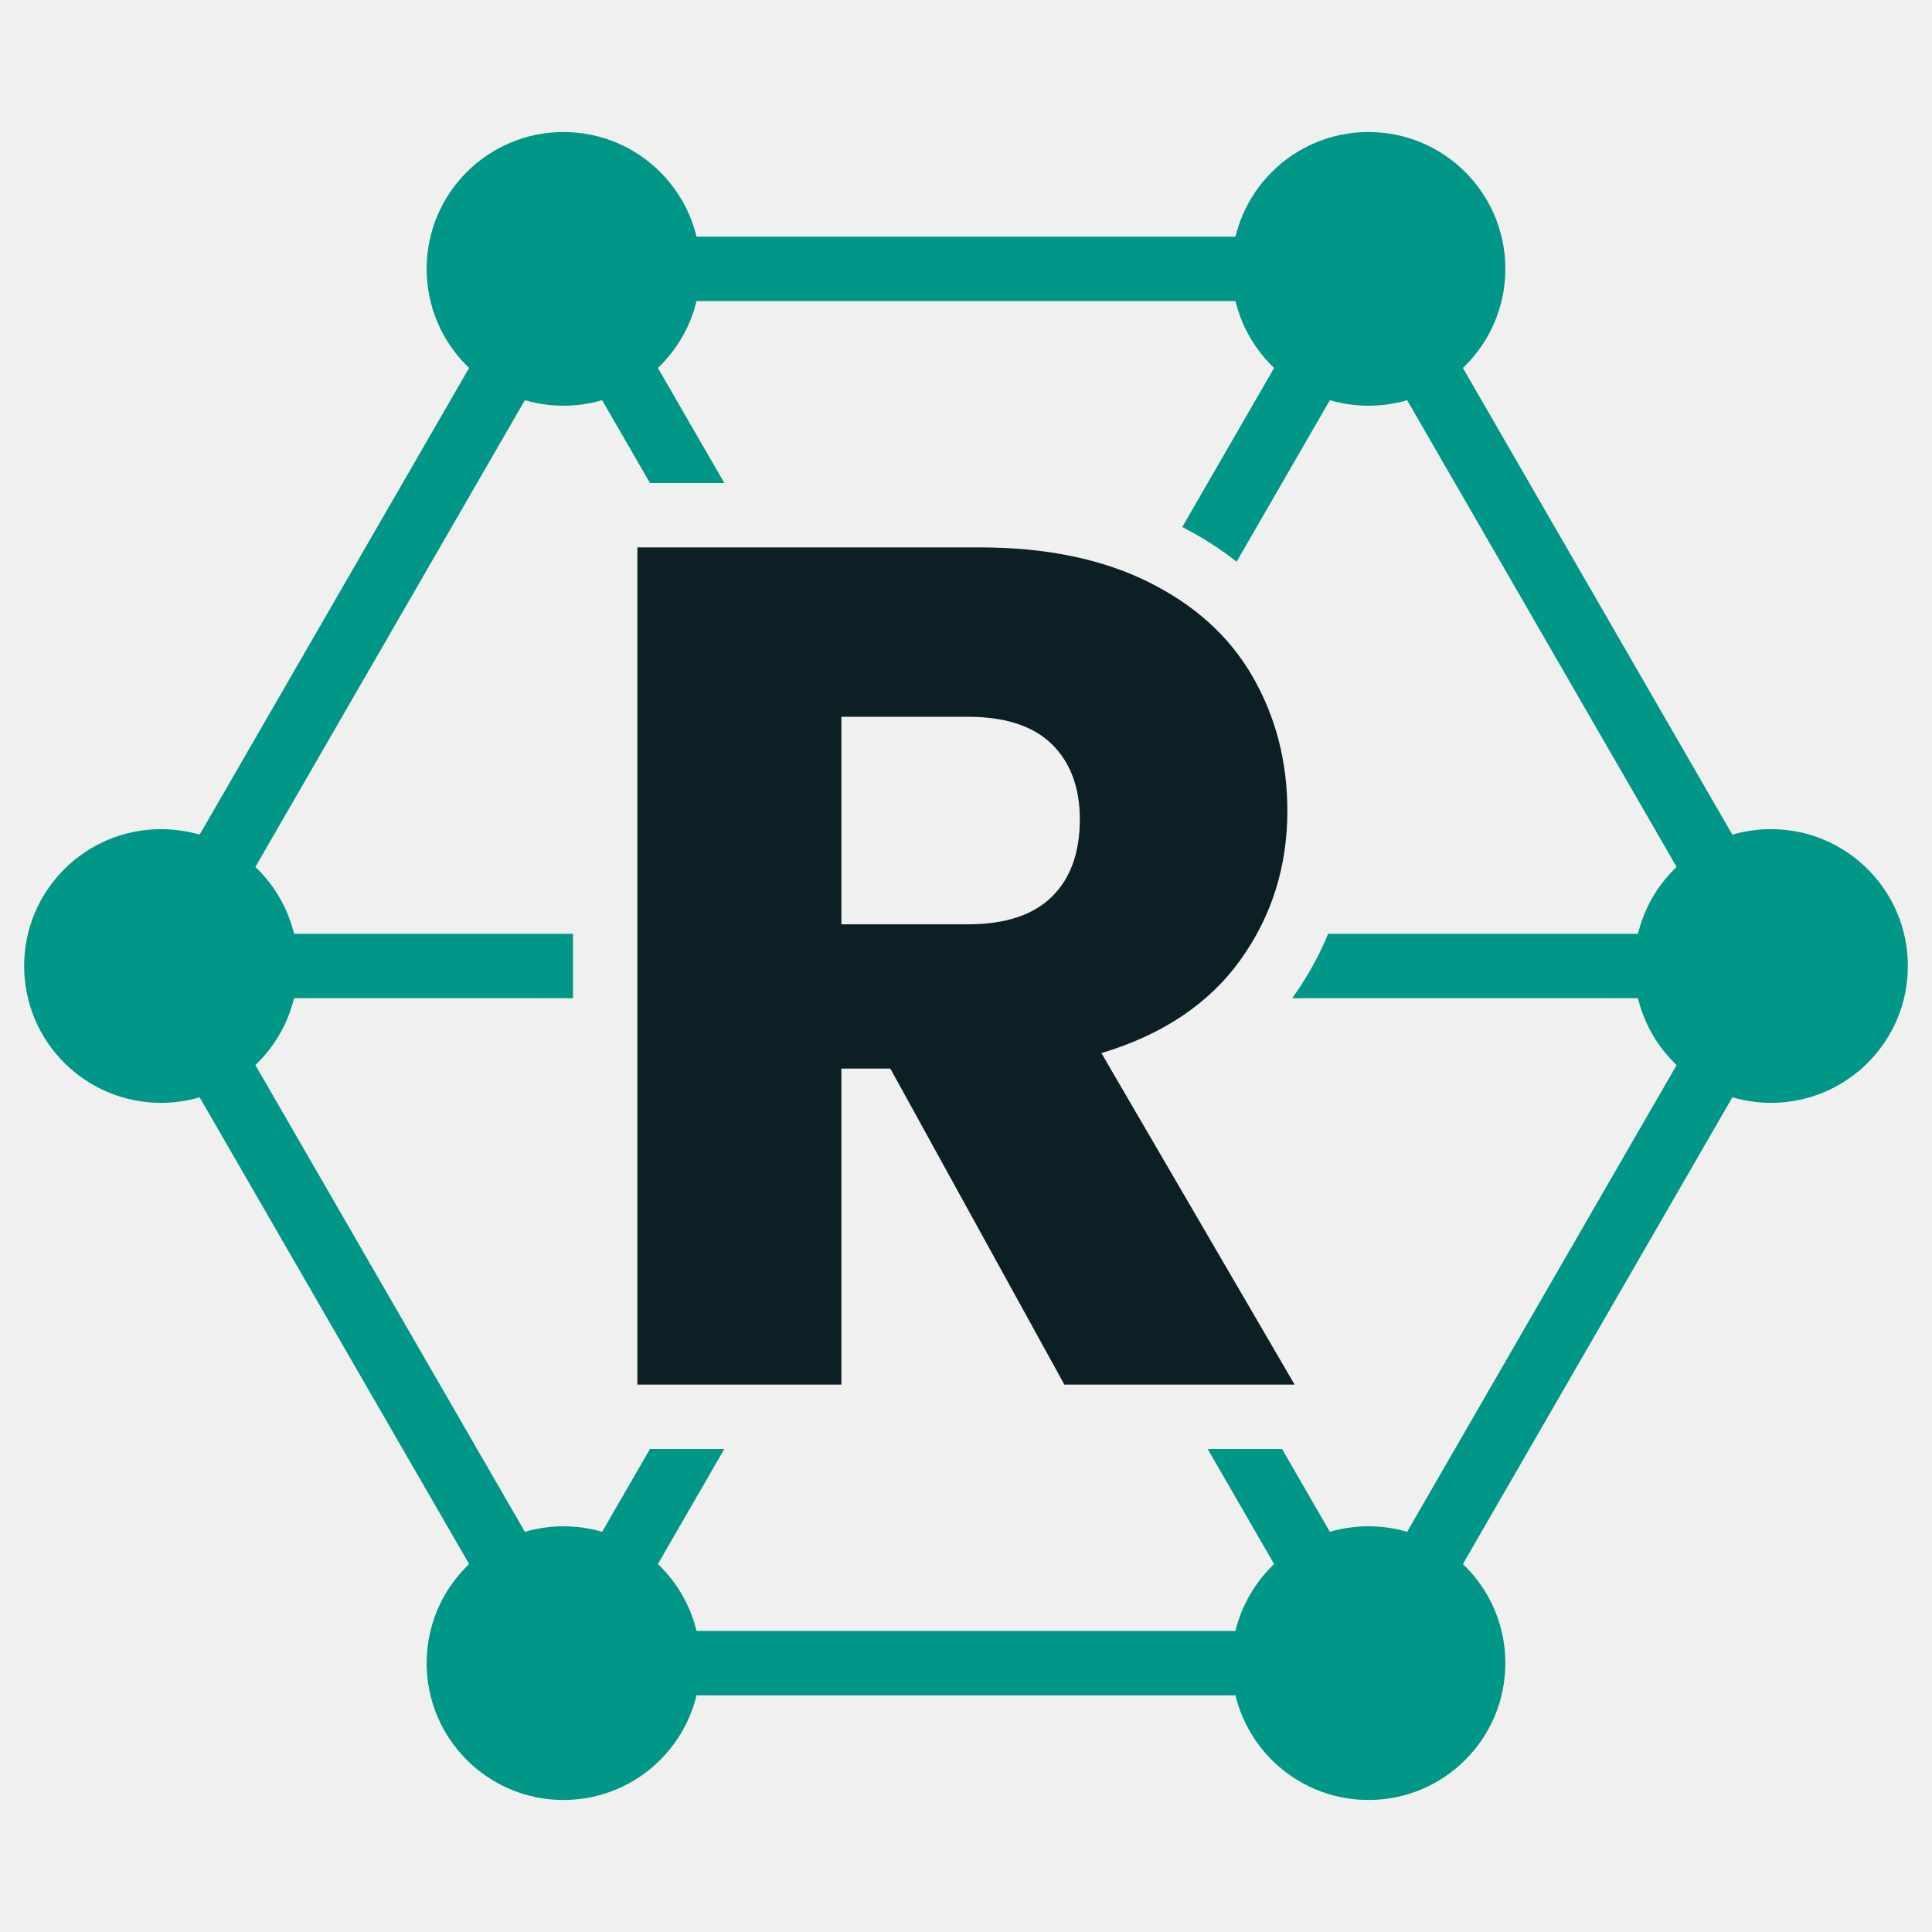
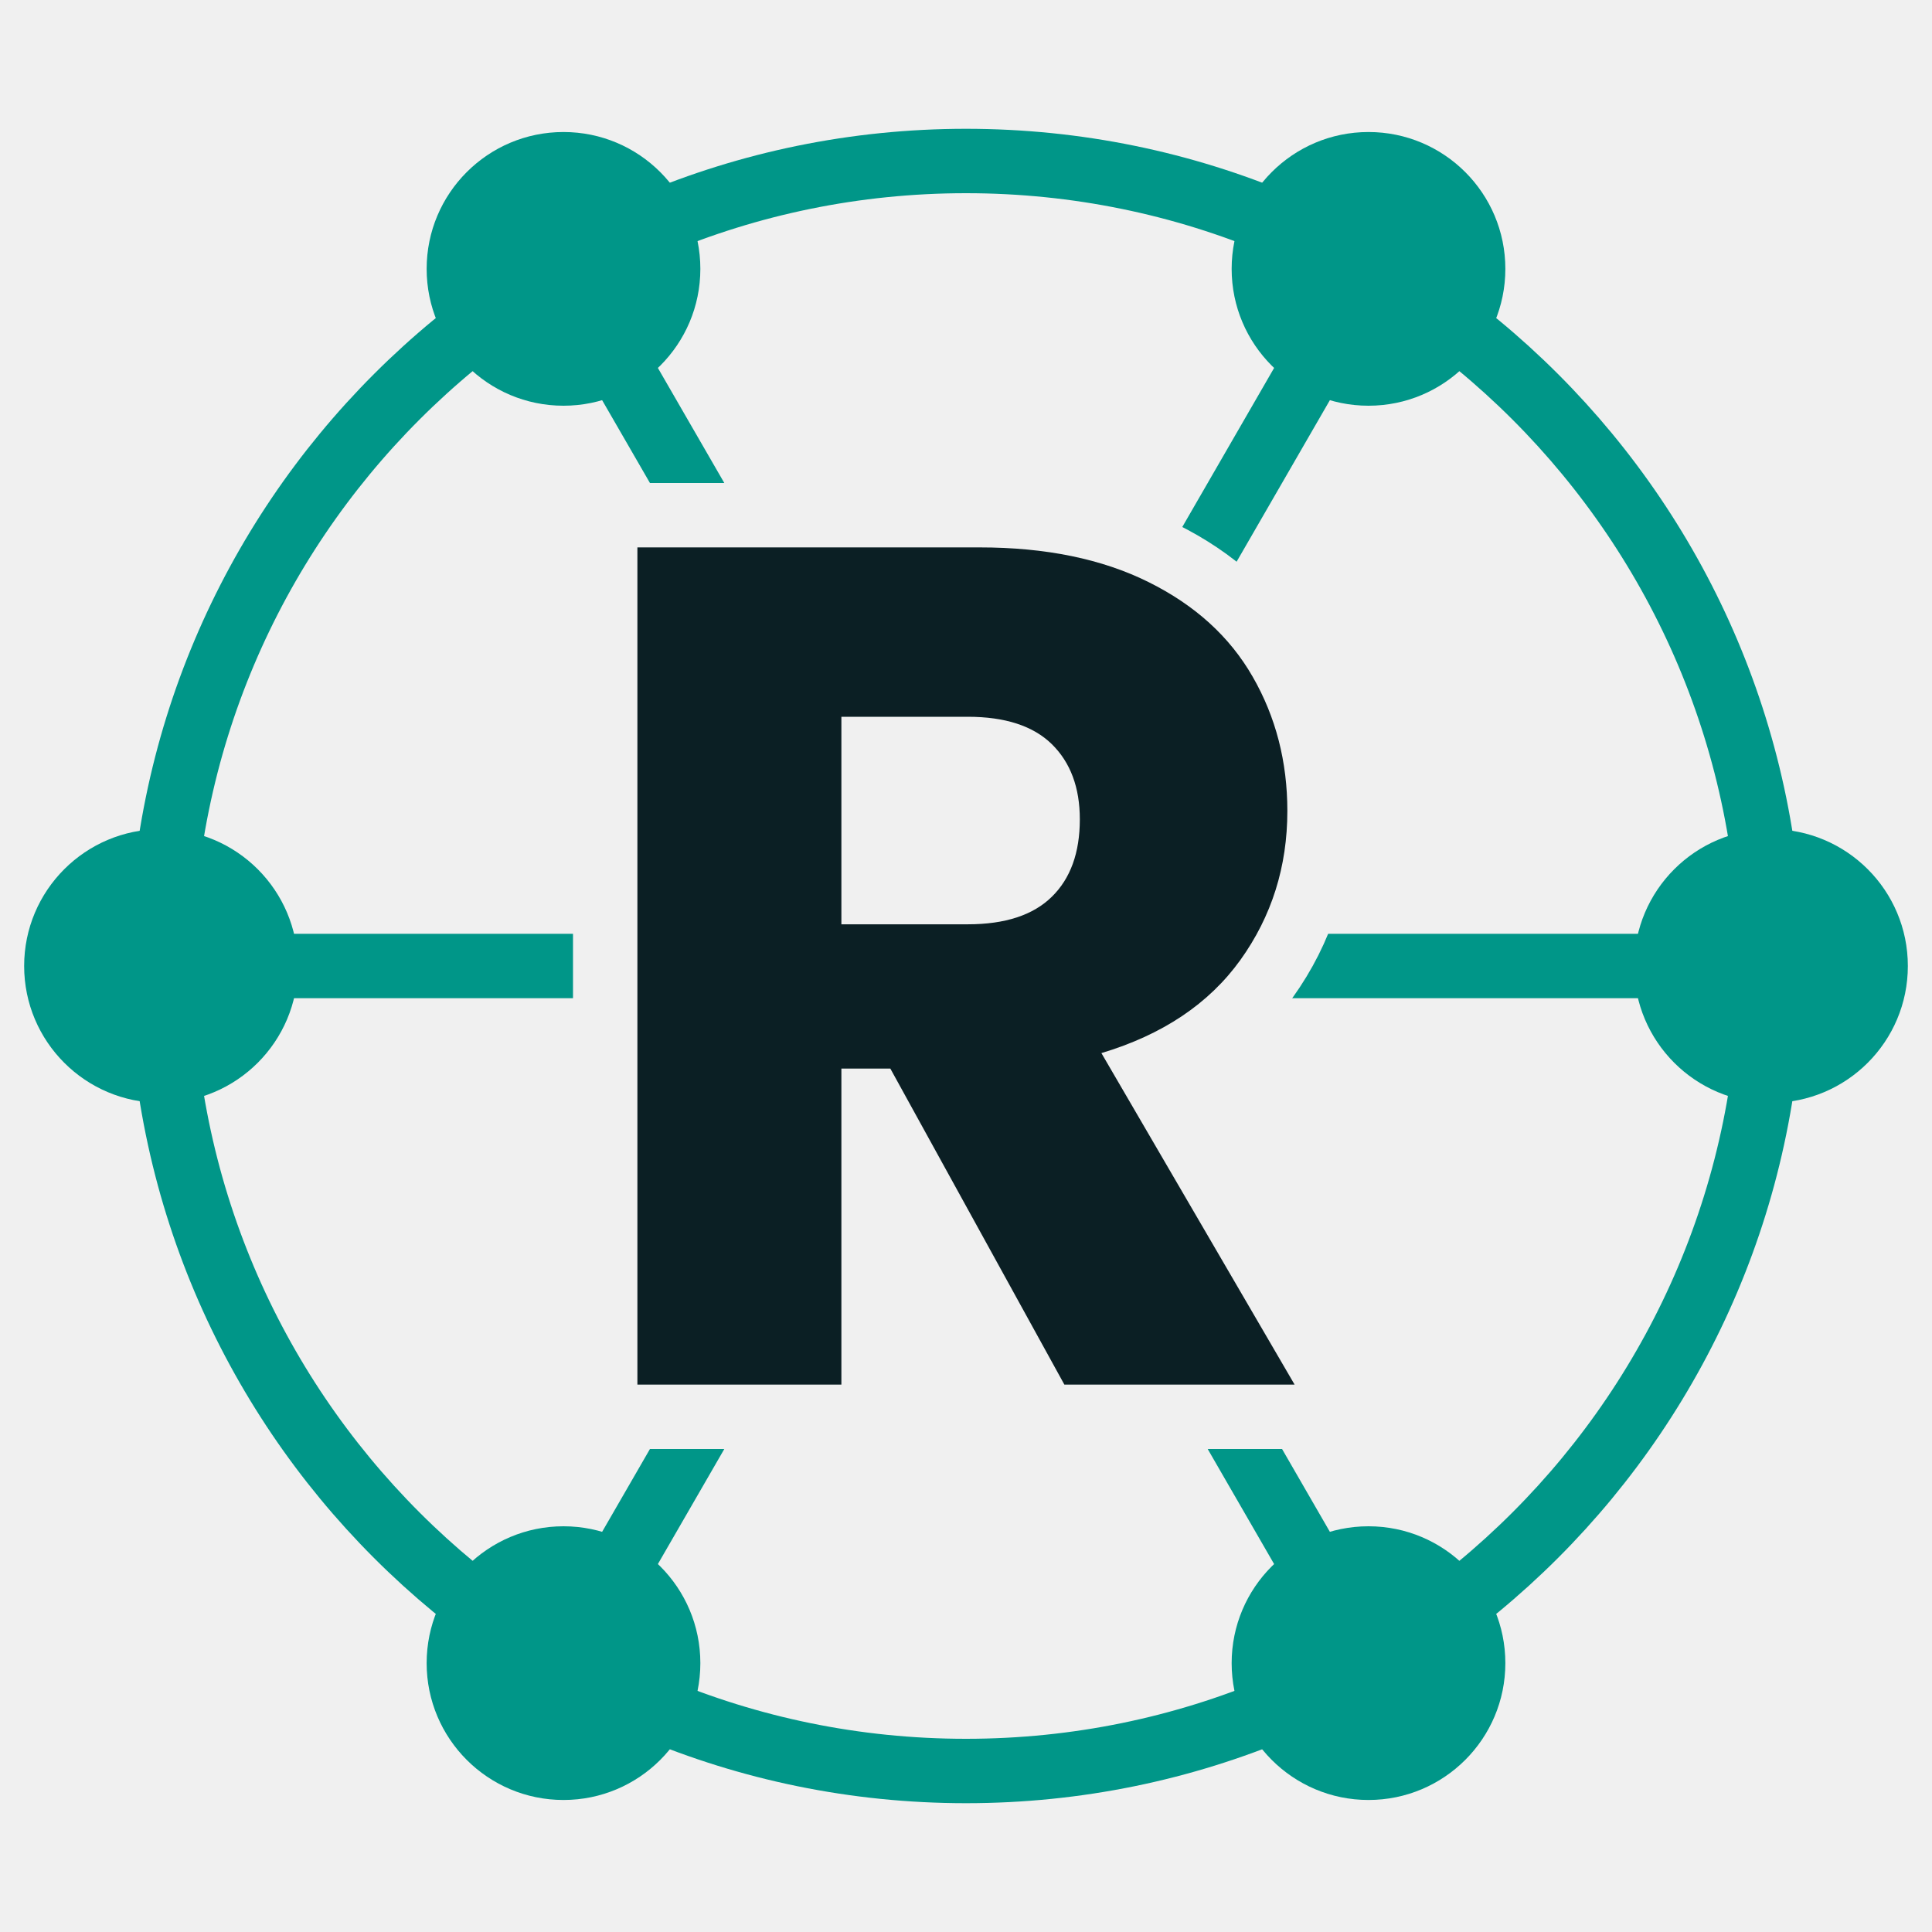
<svg xmlns="http://www.w3.org/2000/svg" width="120" height="120" viewBox="0 0 120 120" role="img" aria-label="Roomler">
  <defs>
    <mask id="roomler-r-clear-32" maskUnits="userSpaceOnUse" x="0" y="0" width="120" height="120">
      <rect width="120" height="120" fill="#fff" />
      <path d="M66.11 86 55.3 66.37H52.26V86H39.59V34H60.85Q67 34 71.33 36.15Q75.67 38.3 77.81 42.04Q79.96 45.78 79.96 50.37Q79.96 55.56 77.04 59.63Q74.11 63.7 68.41 65.41L80.41 86ZM52.26 66.37H55.3L66.11 86H52.26Z" fill="#000" stroke="#000" stroke-width="8" stroke-linejoin="round" />
    </mask>
  </defs>
-   <path d="M110 60L85 16.7H35L10 60L35 103.3H85ZM110 60H10M85 16.7L35 103.3M35 16.7L85 103.3" fill="none" stroke="#009688" stroke-width="4" stroke-linejoin="round" mask="url(#roomler-r-clear-32)" />
+   <path d="M110 60A50 50 0 1 0 10 60A50 50 0 1 0 110 60ZM110 60L10 60M85 16.7L35 103.3M35 16.7L85 103.3" fill="none" stroke="#009688" stroke-width="4" stroke-linecap="round" stroke-linejoin="round" mask="url(#roomler-r-clear-32)" />
  <g fill="#009688">
    <circle cx="110" cy="60" r="8.5" />
    <circle cx="85" cy="16.7" r="8.5" />
    <circle cx="35" cy="16.7" r="8.5" />
    <circle cx="10" cy="60" r="8.5" />
    <circle cx="35" cy="103.3" r="8.5" />
    <circle cx="85" cy="103.3" r="8.5" />
  </g>
  <path d="M66.11 86 55.3 66.37H52.26V86H39.59V34H60.85Q67 34 71.33 36.15Q75.67 38.3 77.81 42.04Q79.96 45.78 79.96 50.37Q79.96 55.56 77.04 59.63Q74.11 63.7 68.41 65.41L80.41 86ZM52.26 57.41H60.11Q63.59 57.41 65.33 55.7Q67.07 54 67.07 50.89Q67.07 47.93 65.33 46.22Q63.59 44.52 60.11 44.52H52.26Z" fill="#0B1F24" />
</svg>
